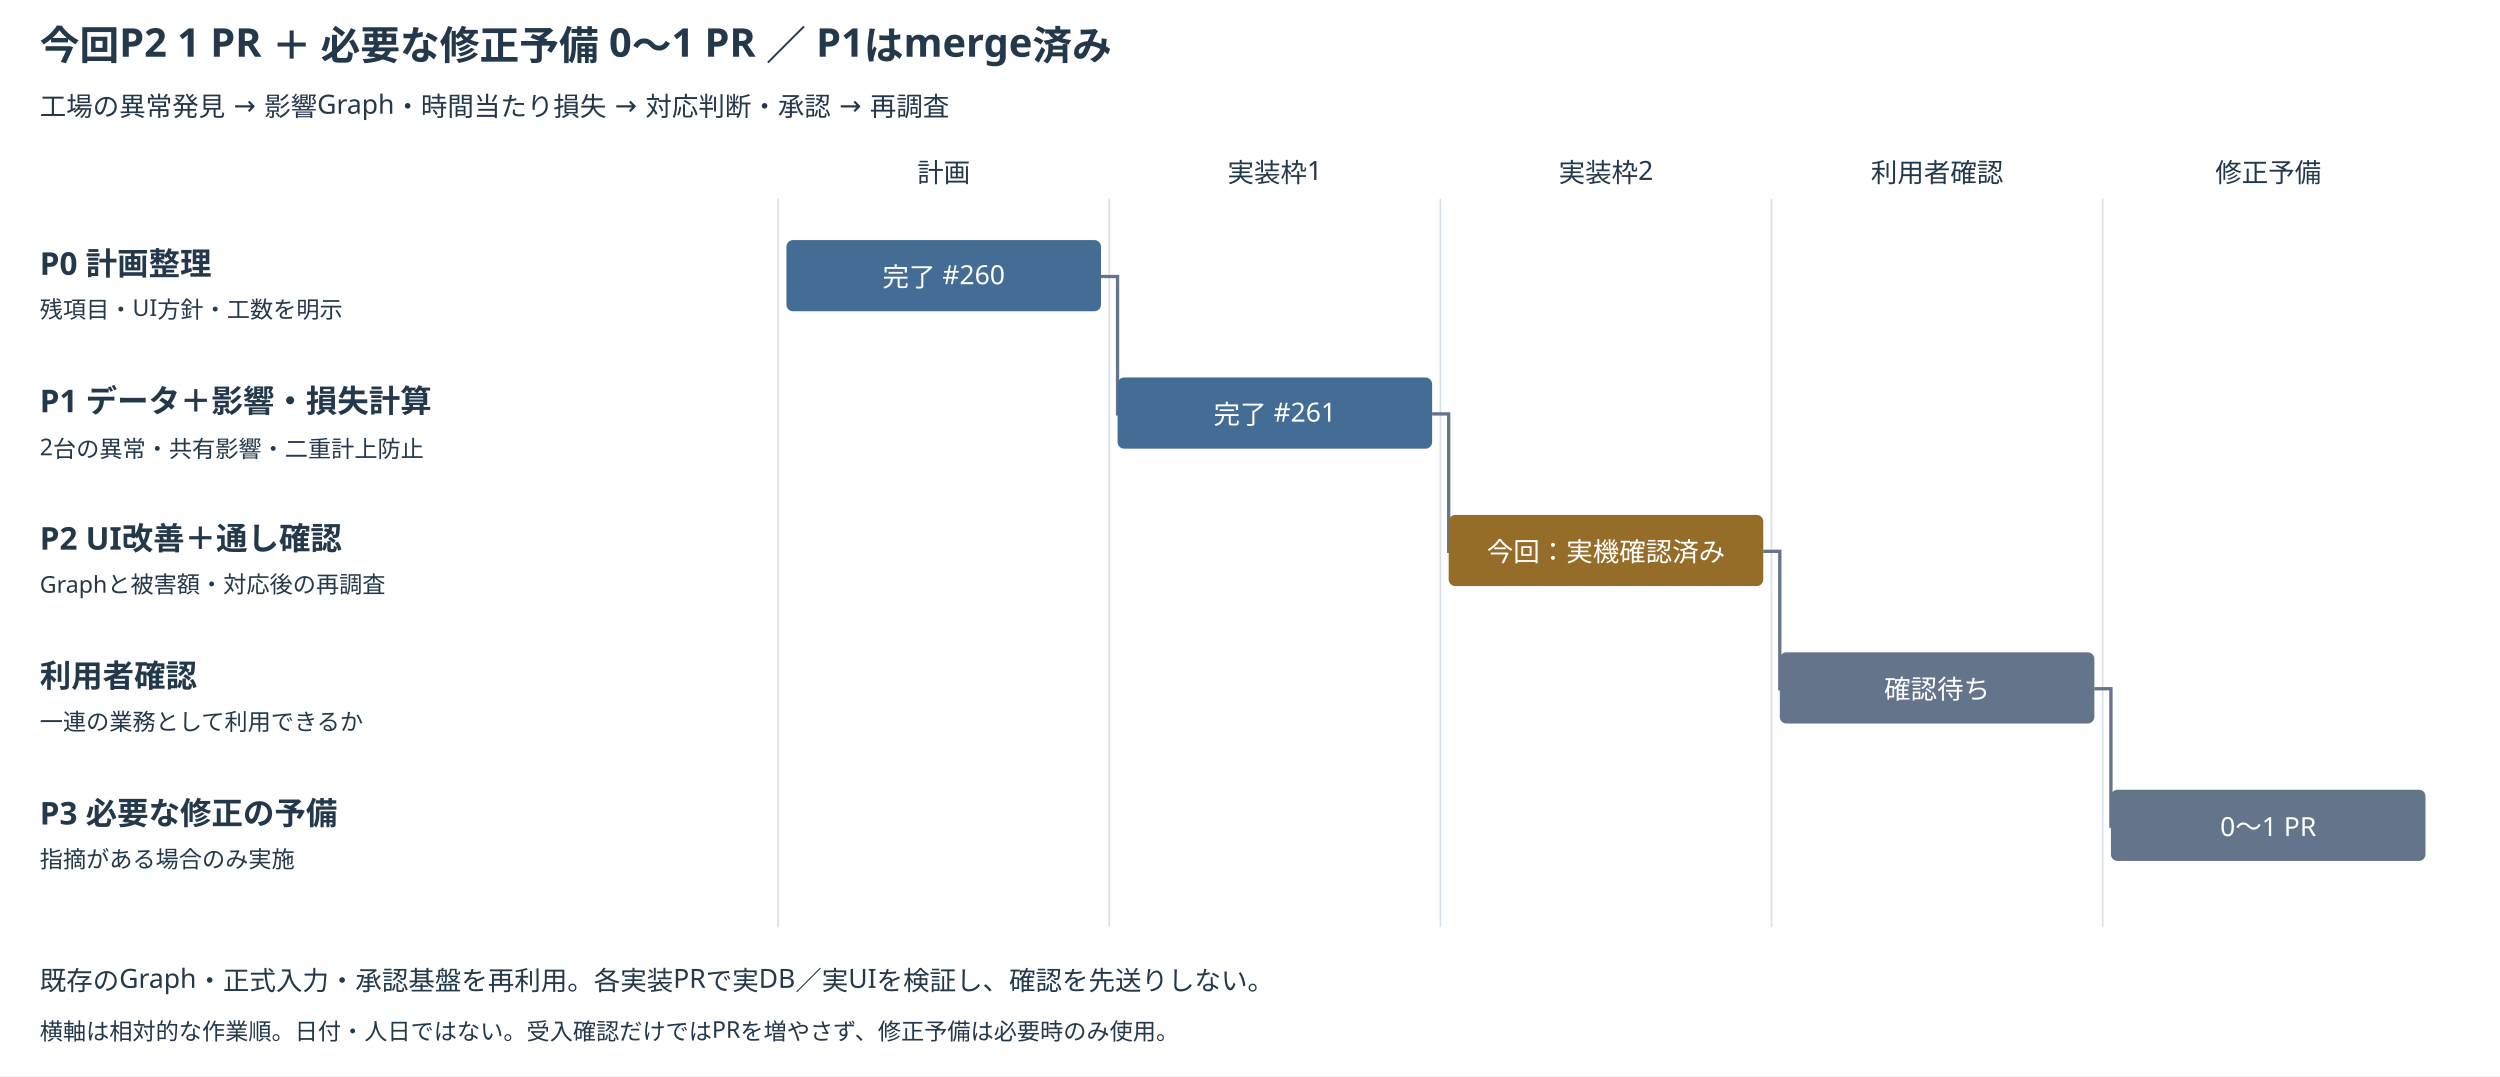
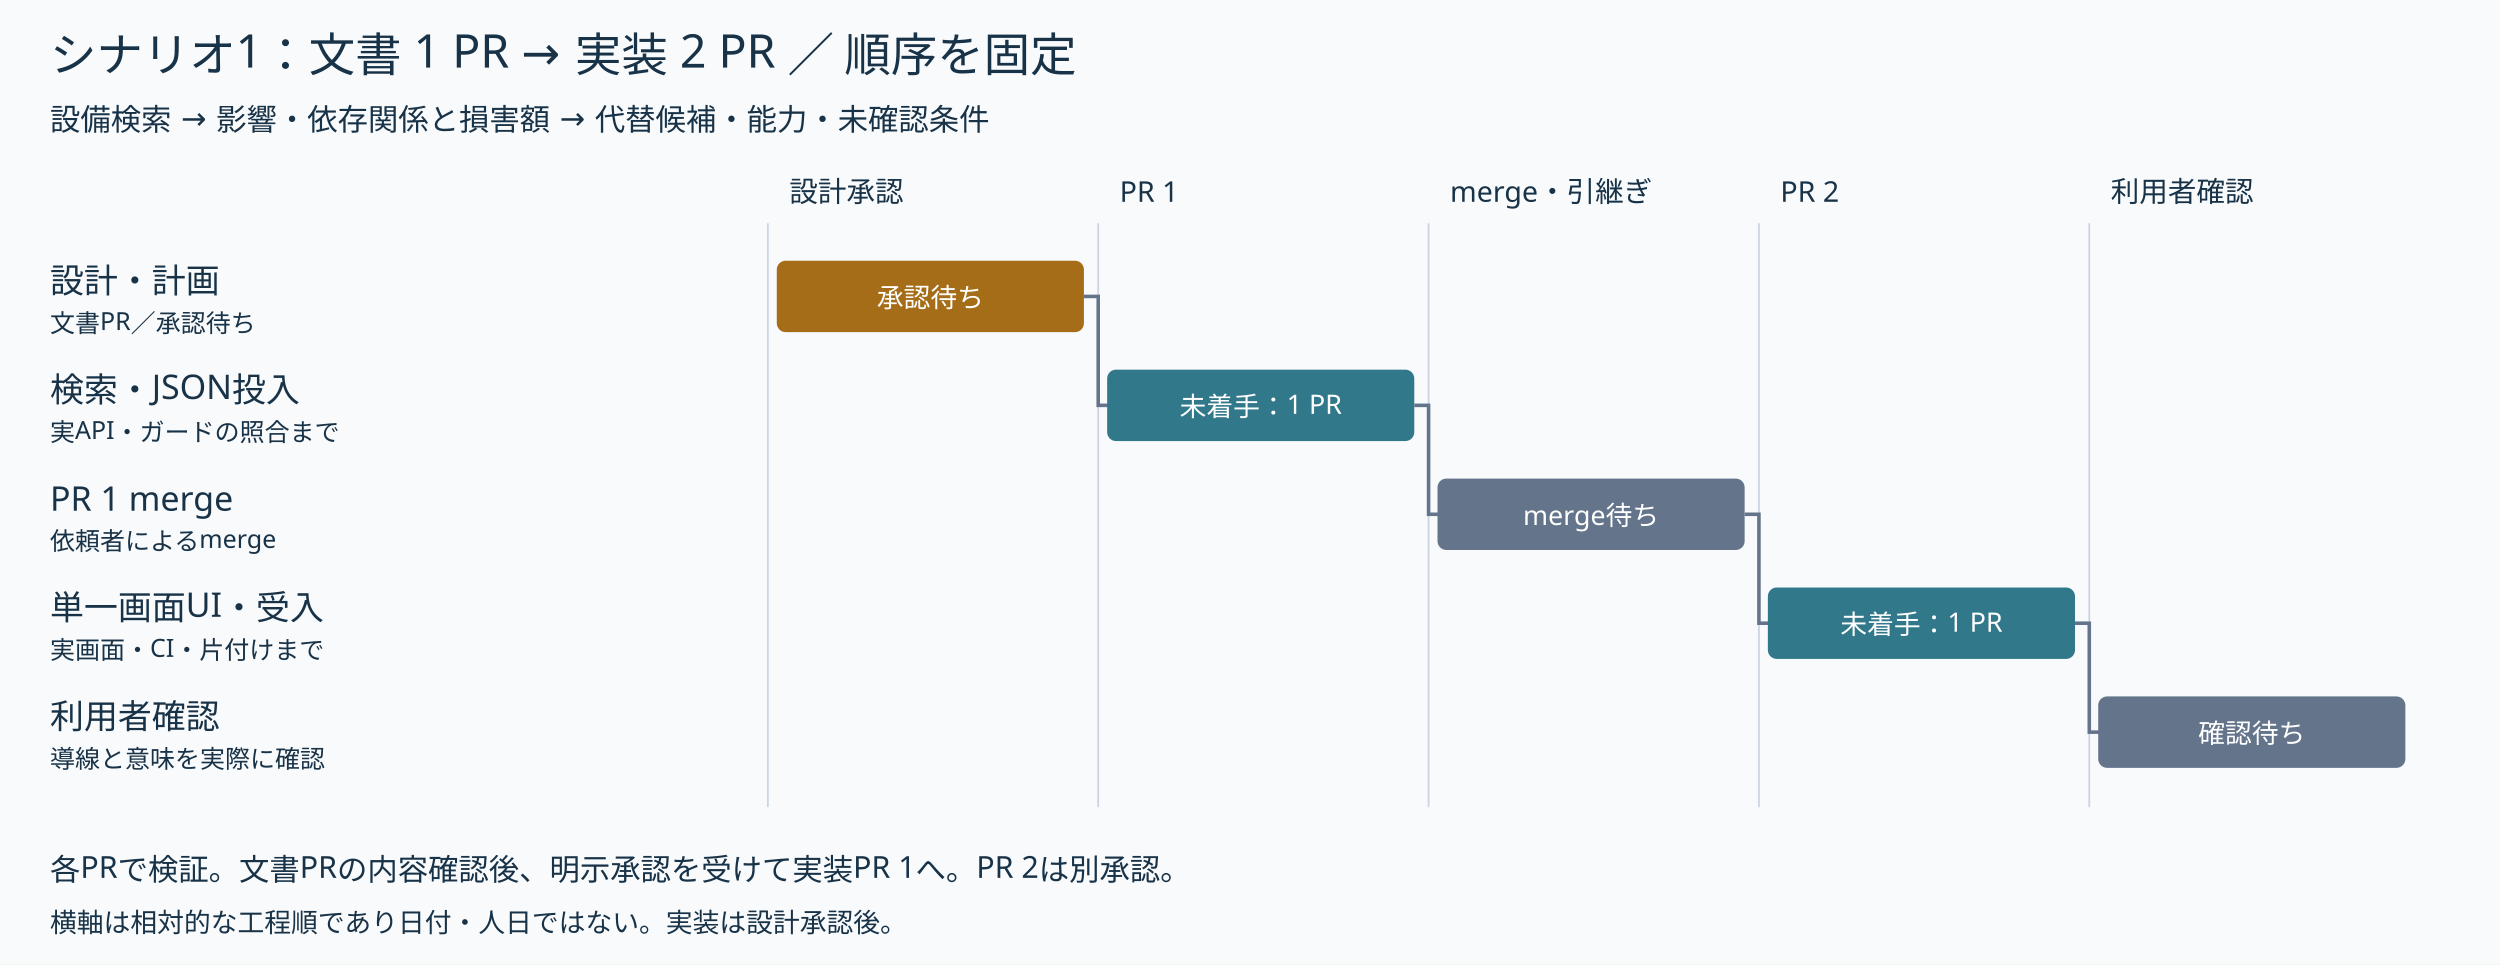
- <svg xmlns="http://www.w3.org/2000/svg" width="1510" height="650" viewBox="0 0 1510 650" role="img" aria-labelledby="title desc">
-   <rect width="1510" height="650" fill="white" />
-   <g font-family="sans-serif" fill="#24384b">
-     <text x="24" y="36" font-size="24" font-weight="bold">今回P2 1 PR ＋ 必要な修正予備 0〜1 PR ／ P1はmerge済み</text>
-     <text x="24" y="70" font-size="16">工場の異常発見 → 影響Graph・時間当たり損失 → 対応判断・承認 → 再調査</text>
-     <path d="M470 120V560" stroke="#d8e1ea" />
-     <text x="570" y="110" text-anchor="middle" font-size="16">計画</text>
-     <path d="M670 120V560" stroke="#d8e1ea" />
-     <text x="770" y="110" text-anchor="middle" font-size="16">実装枠1</text>
-     <path d="M870 120V560" stroke="#d8e1ea" />
-     <text x="970" y="110" text-anchor="middle" font-size="16">実装枠2</text>
-     <path d="M1070 120V560" stroke="#d8e1ea" />
-     <text x="1170" y="110" text-anchor="middle" font-size="16">利用者確認</text>
-     <path d="M1270 120V560" stroke="#d8e1ea" />
-     <text x="1370" y="110" text-anchor="middle" font-size="16">修正予備</text>
-     <text x="24" y="166" font-size="19" font-weight="bold">P0 計画整理</text>
-     <text x="24" y="192" font-size="14">残項目・UI方針・工数を明示</text>
-     <rect x="475" y="145" width="190" height="43" rx="4" fill="#446d95" />
-     <text x="570" y="173" text-anchor="middle" font-size="16" fill="white">完了 #260</text>
-     <path d="M665 167h10v83h5" fill="none" stroke="#64748b" stroke-width="2" />
-     <text x="24" y="249" font-size="19" font-weight="bold">P1 データ＋影響・損失計算</text>
-     <text x="24" y="275" font-size="14">2台の異常・共有影響・二重計上防止</text>
-     <rect x="675" y="228" width="190" height="43" rx="4" fill="#446d95" />
-     <text x="770" y="256" text-anchor="middle" font-size="16" fill="white">完了 #261</text>
-     <path d="M865 250h10v83h5" fill="none" stroke="#64748b" stroke-width="2" />
-     <text x="24" y="332" font-size="19" font-weight="bold">P2 UI改善＋通し確認</text>
-     <text x="24" y="358" font-size="14">Graphと被害額・対応後の再調査</text>
-     <rect x="875" y="311" width="190" height="43" rx="4" fill="#966c29" />
-     <text x="970" y="339" text-anchor="middle" font-size="16" fill="white">今回：実機確認済み</text>
-     <path d="M1065 333h10v83h5" fill="none" stroke="#64748b" stroke-width="2" />
-     <text x="24" y="415" font-size="19" font-weight="bold">利用者確認</text>
-     <text x="24" y="441" font-size="14">一連の業務として利用できるか</text>
-     <rect x="1075" y="394" width="190" height="43" rx="4" fill="#64748b" />
-     <text x="1170" y="422" text-anchor="middle" font-size="16" fill="white">確認待ち</text>
-     <path d="M1265 416h10v83h5" fill="none" stroke="#64748b" stroke-width="2" />
-     <text x="24" y="498" font-size="19" font-weight="bold">P3 必要な修正の予備</text>
-     <text x="24" y="524" font-size="14">指摘がある場合のみ実施</text>
-     <rect x="1275" y="477" width="190" height="43" rx="4" fill="#64748b" />
-     <text x="1370" y="505" text-anchor="middle" font-size="16" fill="white">0〜1 PR</text>
-     <text x="24" y="598" font-size="16">既存のGraph・正式入力・承認基盤を再利用。各実装PRで実DB／実UIを検証し、確認を先送りしない。</text>
-     <text x="24" y="628" font-size="14">横軸は相対的な作業順。日付・人日ではない。受入確認だけではPRを増やさず、修正予備は必要時のみ使用。</text>
+ <svg xmlns="http://www.w3.org/2000/svg" width="1400" height="540" viewBox="0 0 1400 540" role="img" aria-labelledby="title desc">
+   <rect width="1400" height="540" fill="#f8fafc" />
+   <g font-family="sans-serif" fill="#183247">
+     <text x="28" y="40" font-size="26">シナリオ1：文書 1 PR → 実装 2 PR ／ 順序を固定</text>
+     <text x="28" y="73" font-size="17">設備検索 → 影響・依存関係と損害額 → 代替候補・能力・未確認条件</text>
+     <path d="M430 125V452" stroke="#cbd5e1" />
+     <text x="442" y="113" font-size="16">設計承認</text>
+     <path d="M615 125V452" stroke="#cbd5e1" />
+     <text x="627" y="113" font-size="16">PR 1</text>
+     <path d="M800 125V452" stroke="#cbd5e1" />
+     <text x="812" y="113" font-size="16">merge・引継ぎ</text>
+     <path d="M985 125V452" stroke="#cbd5e1" />
+     <text x="997" y="113" font-size="16">PR 2</text>
+     <path d="M1170 125V452" stroke="#cbd5e1" />
+     <text x="1182" y="113" font-size="16">利用者確認</text>
+     <text x="28" y="164" font-size="19">設計・計画</text>
+     <text x="28" y="186" font-size="14">文書PR／承認待ち</text>
+     <rect x="435" y="146" width="172" height="40" rx="5" fill="#a66d18" />
+     <text x="521" y="172" text-anchor="middle" font-size="15" fill="white">承認待ち</text>
+     <path d="M607 166h8v61h10" fill="none" stroke="#64748b" stroke-width="2" />
+     <text x="28" y="225" font-size="19">検索・JSON投入</text>
+     <text x="28" y="247" font-size="14">実API・ガードの照合まで</text>
+     <rect x="620" y="207" width="172" height="40" rx="5" fill="#31788b" />
+     <text x="706" y="233" text-anchor="middle" font-size="15" fill="white">未着手：1 PR</text>
+     <path d="M792 227h8v61h10" fill="none" stroke="#64748b" stroke-width="2" />
+     <text x="28" y="286" font-size="19">PR 1 merge</text>
+     <text x="28" y="308" font-size="14">依頼者によるmerge</text>
+     <rect x="805" y="268" width="172" height="40" rx="5" fill="#64748b" />
+     <text x="891" y="294" text-anchor="middle" font-size="15" fill="white">merge待ち</text>
+     <path d="M977 288h8v61h10" fill="none" stroke="#64748b" stroke-width="2" />
+     <text x="28" y="347" font-size="19">単一画面UI・受入</text>
+     <text x="28" y="369" font-size="14">実画面・CI・片付けまで</text>
+     <rect x="990" y="329" width="172" height="40" rx="5" fill="#31788b" />
+     <text x="1076" y="355" text-anchor="middle" font-size="15" fill="white">未着手：1 PR</text>
+     <path d="M1162 349h8v61h10" fill="none" stroke="#64748b" stroke-width="2" />
+     <text x="28" y="408" font-size="19">利用者確認</text>
+     <text x="28" y="430" font-size="14">導線と意味を実際に確認</text>
+     <rect x="1175" y="390" width="172" height="40" rx="5" fill="#64748b" />
+     <text x="1261" y="416" text-anchor="middle" font-size="15" fill="white">確認待ち</text>
+     <text x="28" y="493" font-size="17">各PRで検証。文書PRの内容確認後、明示承認を受けて実装PR 1へ。PR 2は別承認。</text>
+     <text x="28" y="522" font-size="15">横軸は相対的な工程順であり日付・人日ではない。実装は設計承認後。</text>
  </g>
</svg>
